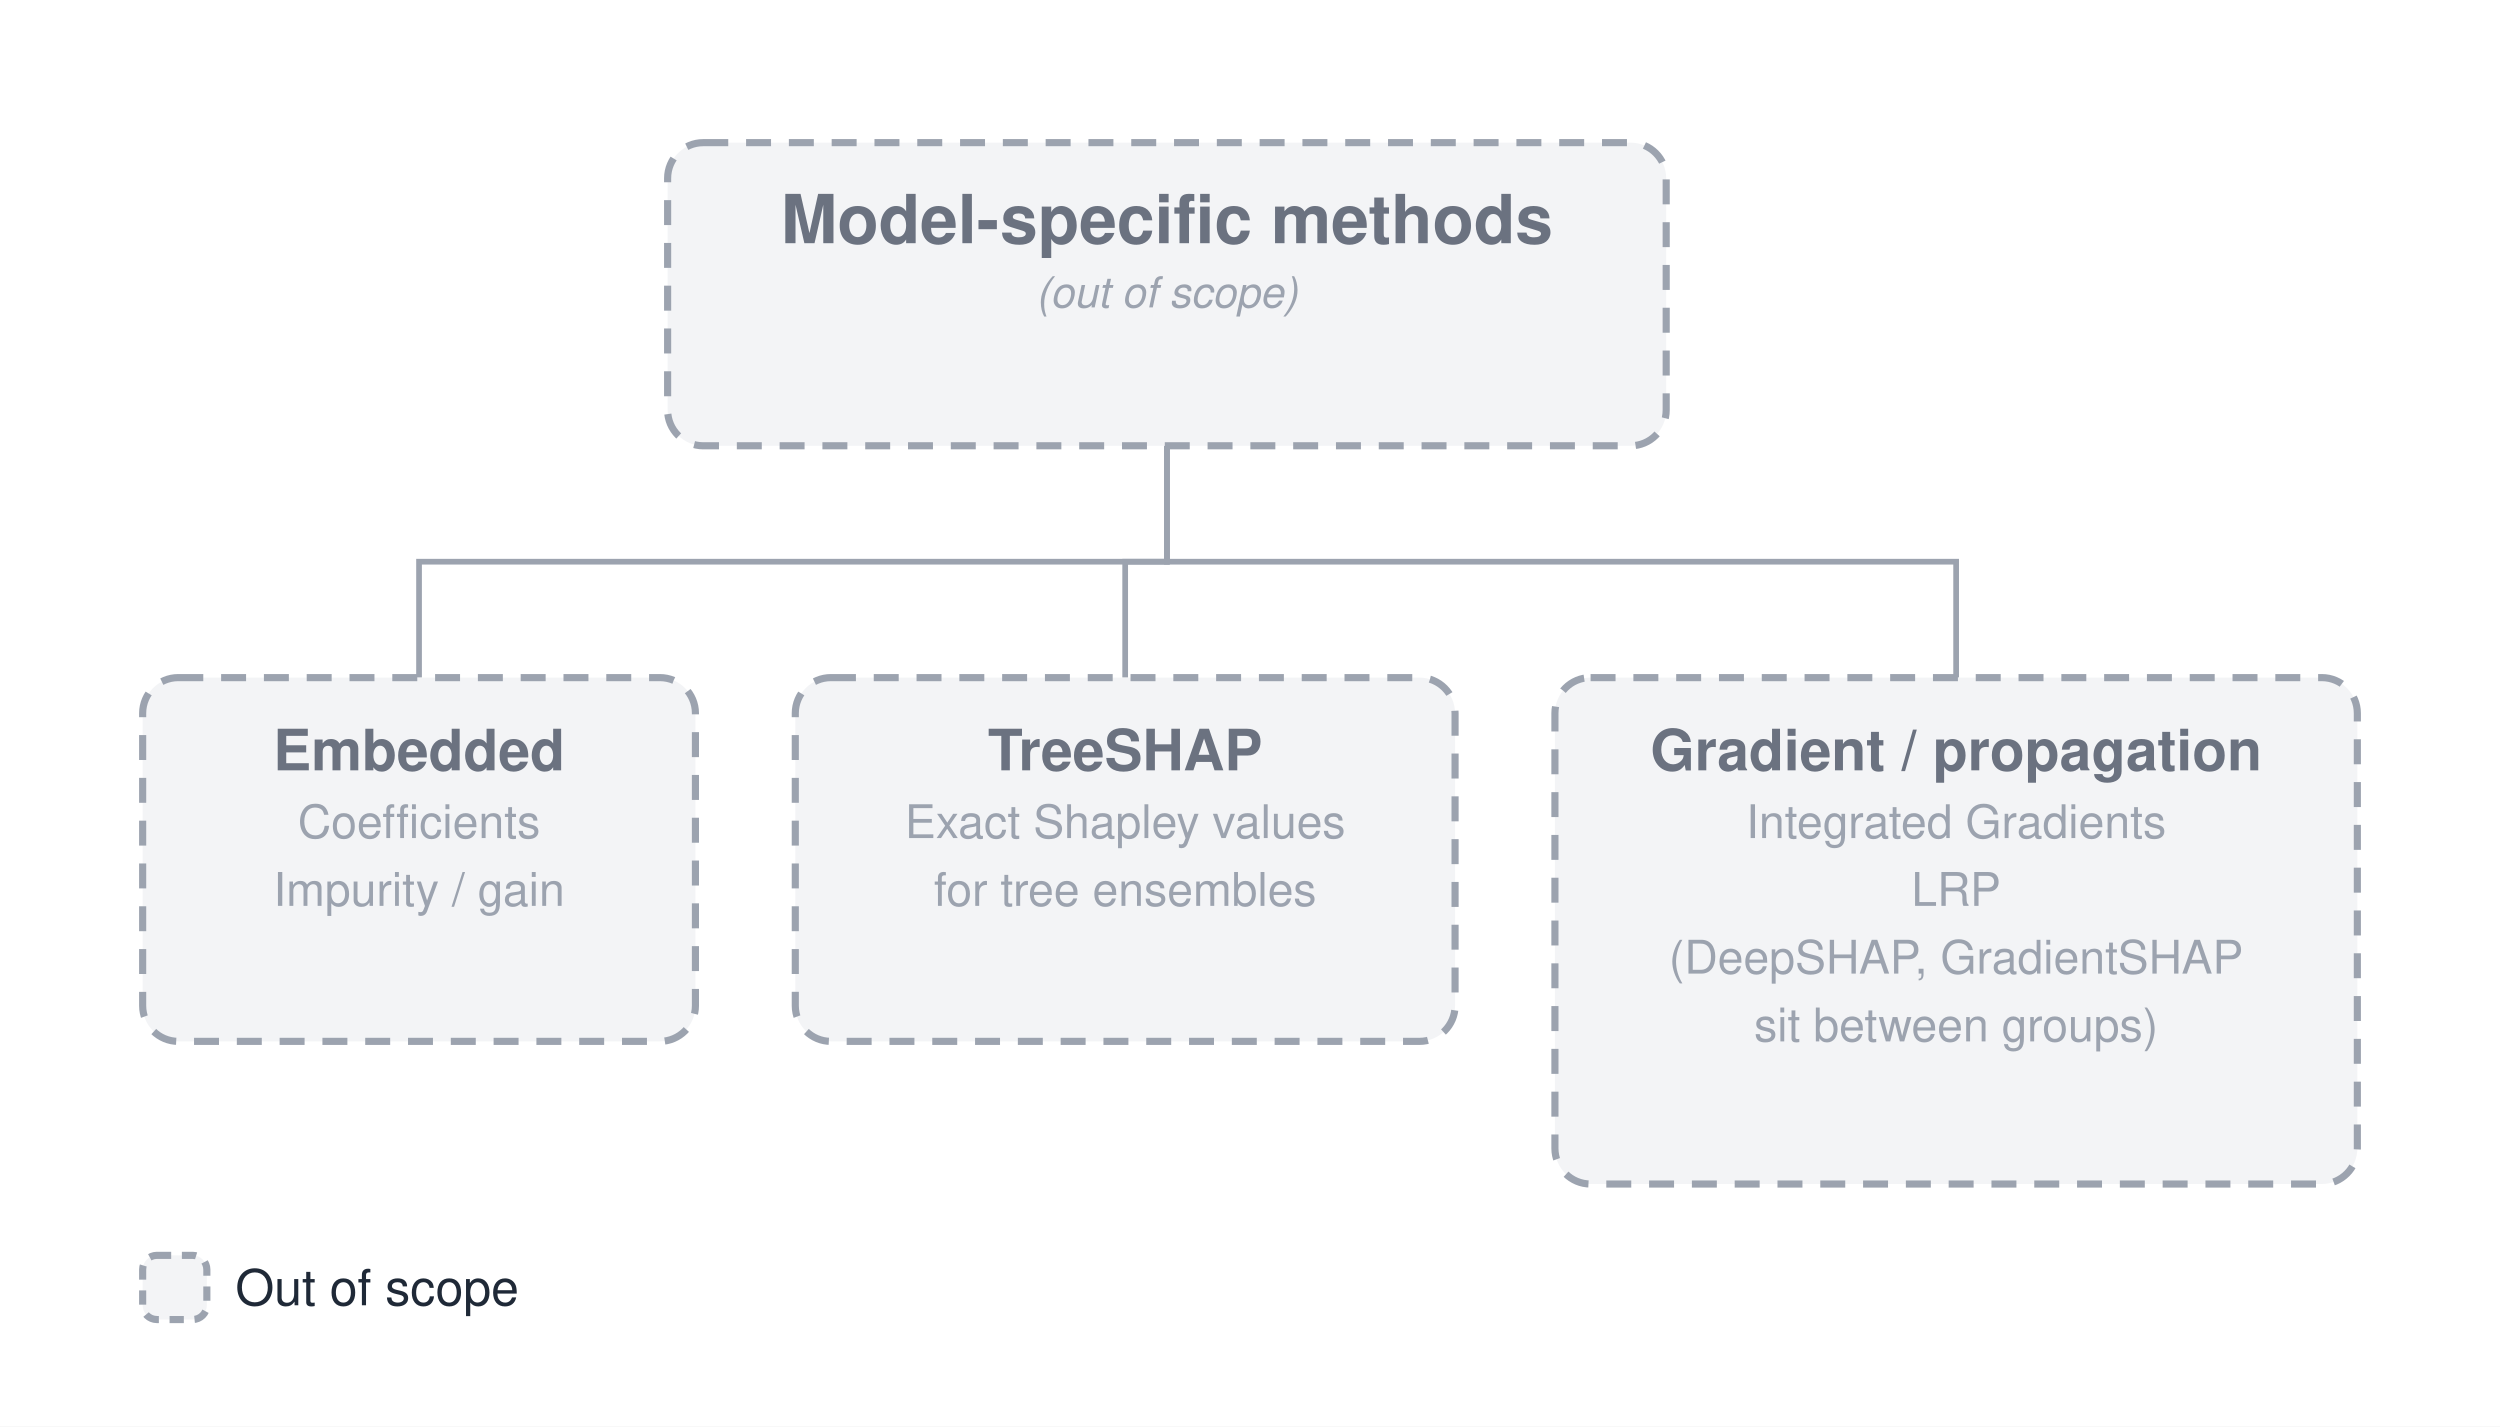
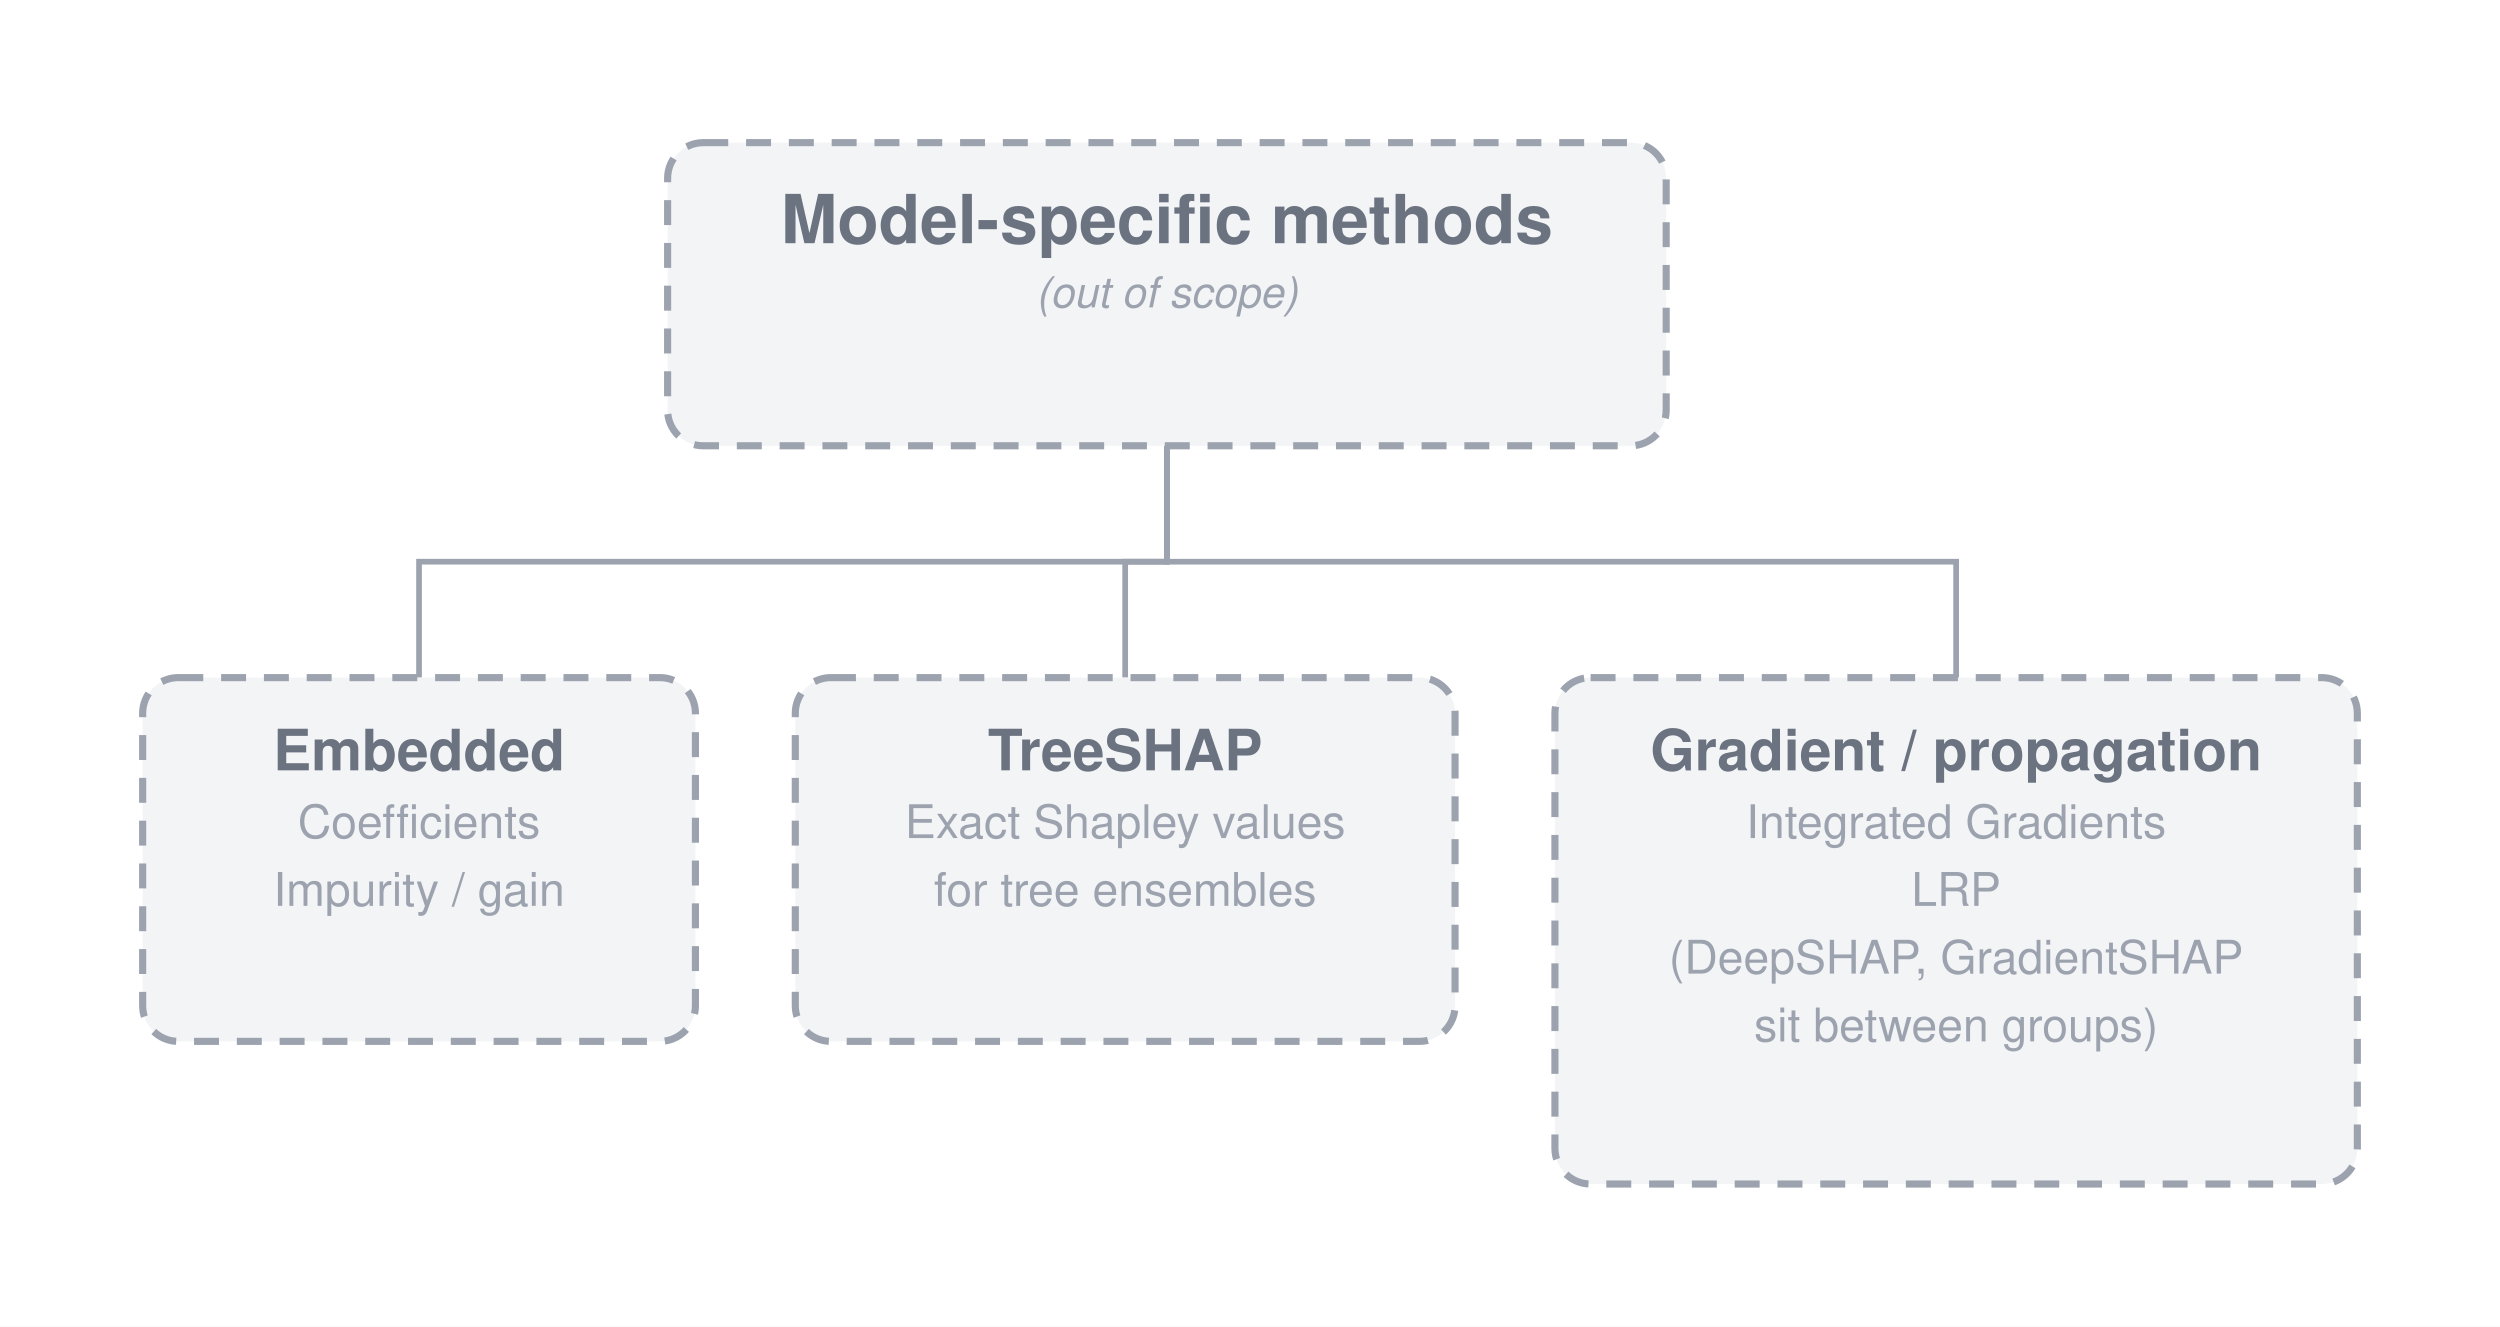
- <svg xmlns="http://www.w3.org/2000/svg" version="1.1" content="&lt;mxfile host=&quot;app.diagrams.net&quot;&gt;&lt;diagram id=&quot;fi-spec&quot; name=&quot;Feature importance - SPEC&quot;&gt;&lt;mxGraphModel dx=&quot;701&quot; dy=&quot;400&quot; grid=&quot;1&quot; gridSize=&quot;10&quot; page=&quot;1&quot; pageWidth=&quot;701&quot; pageHeight=&quot;400&quot;&gt;&lt;root&gt;&lt;mxCell id=&quot;0&quot;/&gt;&lt;mxCell id=&quot;1&quot; parent=&quot;0&quot;/&gt;&lt;mxCell id=&quot;SPEC&quot; value=&quot;&amp;lt;span style=&amp;quot;font-size:19px;color:#6B7280;font-weight:bold;&amp;quot;&amp;gt;Model-specific methods&amp;lt;/span&amp;gt;&amp;lt;br&amp;gt;&amp;lt;span style=&amp;quot;font-size:12px;color:#9CA3AF;font-style:italic;&amp;quot;&amp;gt;(out of scope)&amp;lt;/span&amp;gt;&quot; style=&quot;rounded=1;whiteSpace=wrap;html=1;fillColor=#F3F4F6;strokeColor=#9CA3AF;strokeWidth=2;dashed=1;dashPattern=7 5;&quot; vertex=&quot;1&quot; parent=&quot;1&quot;&gt;&lt;mxGeometry x=&quot;187&quot; y=&quot;40&quot; width=&quot;280&quot; height=&quot;85&quot; as=&quot;geometry&quot;/&gt;&lt;/mxCell&gt;&lt;mxCell id=&quot;SPEC_EMB&quot; value=&quot;&amp;lt;span style=&amp;quot;font-size:16px;color:#6B7280;font-weight:bold;&amp;quot;&amp;gt;Embedded&amp;lt;/span&amp;gt;&amp;lt;br&amp;gt;&amp;lt;span style=&amp;quot;font-size:13px;color:#9CA3AF;&amp;quot;&amp;gt;Coefficients&amp;lt;/span&amp;gt;&amp;lt;br&amp;gt;&amp;lt;span style=&amp;quot;font-size:13px;color:#9CA3AF;&amp;quot;&amp;gt;Impurity / gain&amp;lt;/span&amp;gt;&quot; style=&quot;rounded=1;whiteSpace=wrap;html=1;fillColor=#F3F4F6;strokeColor=#9CA3AF;strokeWidth=2;dashed=1;dashPattern=7 5;&quot; vertex=&quot;1&quot; parent=&quot;1&quot;&gt;&lt;mxGeometry x=&quot;40&quot; y=&quot;190&quot; width=&quot;155&quot; height=&quot;102&quot; as=&quot;geometry&quot;/&gt;&lt;/mxCell&gt;&lt;mxCell id=&quot;SPEC_TREESHAP&quot; value=&quot;&amp;lt;span style=&amp;quot;font-size:16px;color:#6B7280;font-weight:bold;&amp;quot;&amp;gt;TreeSHAP&amp;lt;/span&amp;gt;&amp;lt;br&amp;gt;&amp;lt;span style=&amp;quot;font-size:13px;color:#9CA3AF;&amp;quot;&amp;gt;Exact Shapley values&amp;lt;/span&amp;gt;&amp;lt;br&amp;gt;&amp;lt;span style=&amp;quot;font-size:13px;color:#9CA3AF;&amp;quot;&amp;gt;for tree ensembles&amp;lt;/span&amp;gt;&quot; style=&quot;rounded=1;whiteSpace=wrap;html=1;fillColor=#F3F4F6;strokeColor=#9CA3AF;strokeWidth=2;dashed=1;dashPattern=7 5;&quot; vertex=&quot;1&quot; parent=&quot;1&quot;&gt;&lt;mxGeometry x=&quot;223&quot; y=&quot;190&quot; width=&quot;185&quot; height=&quot;102&quot; as=&quot;geometry&quot;/&gt;&lt;/mxCell&gt;&lt;mxCell id=&quot;SPEC_GRAD&quot; value=&quot;&amp;lt;span style=&amp;quot;font-size:16px;color:#6B7280;font-weight:bold;&amp;quot;&amp;gt;Gradient / propagation&amp;lt;/span&amp;gt;&amp;lt;br&amp;gt;&amp;lt;span style=&amp;quot;font-size:13px;color:#9CA3AF;&amp;quot;&amp;gt;Integrated Gradients&amp;lt;/span&amp;gt;&amp;lt;br&amp;gt;&amp;lt;span style=&amp;quot;font-size:13px;color:#9CA3AF;&amp;quot;&amp;gt;LRP&amp;lt;/span&amp;gt;&amp;lt;br&amp;gt;&amp;lt;span style=&amp;quot;font-size:13px;color:#9CA3AF;&amp;quot;&amp;gt;(DeepSHAP, GradientSHAP&amp;lt;/span&amp;gt;&amp;lt;br&amp;gt;&amp;lt;span style=&amp;quot;font-size:13px;color:#9CA3AF;&amp;quot;&amp;gt;sit between groups)&amp;lt;/span&amp;gt;&quot; style=&quot;rounded=1;whiteSpace=wrap;html=1;fillColor=#F3F4F6;strokeColor=#9CA3AF;strokeWidth=2;dashed=1;dashPattern=7 5;&quot; vertex=&quot;1&quot; parent=&quot;1&quot;&gt;&lt;mxGeometry x=&quot;436&quot; y=&quot;190&quot; width=&quot;225&quot; height=&quot;142&quot; as=&quot;geometry&quot;/&gt;&lt;/mxCell&gt;&lt;mxCell id=&quot;e0&quot; style=&quot;edgeStyle=orthogonalEdgeStyle;rounded=0;html=1;strokeColor=#9CA3AF;&quot; edge=&quot;1&quot; parent=&quot;1&quot; source=&quot;SPEC&quot; target=&quot;SPEC_EMB&quot;&gt;&lt;mxGeometry relative=&quot;1&quot; as=&quot;geometry&quot;/&gt;&lt;/mxCell&gt;&lt;mxCell id=&quot;e1&quot; style=&quot;edgeStyle=orthogonalEdgeStyle;rounded=0;html=1;strokeColor=#9CA3AF;&quot; edge=&quot;1&quot; parent=&quot;1&quot; source=&quot;SPEC&quot; target=&quot;SPEC_TREESHAP&quot;&gt;&lt;mxGeometry relative=&quot;1&quot; as=&quot;geometry&quot;/&gt;&lt;/mxCell&gt;&lt;mxCell id=&quot;e2&quot; style=&quot;edgeStyle=orthogonalEdgeStyle;rounded=0;html=1;strokeColor=#9CA3AF;&quot; edge=&quot;1&quot; parent=&quot;1&quot; source=&quot;SPEC&quot; target=&quot;SPEC_GRAD&quot;&gt;&lt;mxGeometry relative=&quot;1&quot; as=&quot;geometry&quot;/&gt;&lt;/mxCell&gt;&lt;/root&gt;&lt;/mxGraphModel&gt;&lt;/diagram&gt;&lt;/mxfile&gt;" width="701" height="400" viewBox="0 0 701 400">
-   <rect width="701" height="400" fill="white" />
+ <svg xmlns="http://www.w3.org/2000/svg" version="1.1" content="&lt;mxfile host=&quot;app.diagrams.net&quot;&gt;&lt;diagram id=&quot;fi-spec&quot; name=&quot;Feature importance - SPEC&quot;&gt;&lt;mxGraphModel dx=&quot;701&quot; dy=&quot;372&quot; grid=&quot;1&quot; gridSize=&quot;10&quot; page=&quot;1&quot; pageWidth=&quot;701&quot; pageHeight=&quot;372&quot;&gt;&lt;root&gt;&lt;mxCell id=&quot;0&quot;/&gt;&lt;mxCell id=&quot;1&quot; parent=&quot;0&quot;/&gt;&lt;mxCell id=&quot;SPEC&quot; value=&quot;&amp;lt;span style=&amp;quot;font-size:19px;color:#6B7280;font-weight:bold;&amp;quot;&amp;gt;Model-specific methods&amp;lt;/span&amp;gt;&amp;lt;br&amp;gt;&amp;lt;span style=&amp;quot;font-size:12px;color:#9CA3AF;font-style:italic;&amp;quot;&amp;gt;(out of scope)&amp;lt;/span&amp;gt;&quot; style=&quot;rounded=1;whiteSpace=wrap;html=1;fillColor=#F3F4F6;strokeColor=#9CA3AF;strokeWidth=2;dashed=1;dashPattern=7 5;&quot; vertex=&quot;1&quot; parent=&quot;1&quot;&gt;&lt;mxGeometry x=&quot;187&quot; y=&quot;40&quot; width=&quot;280&quot; height=&quot;85&quot; as=&quot;geometry&quot;/&gt;&lt;/mxCell&gt;&lt;mxCell id=&quot;SPEC_EMB&quot; value=&quot;&amp;lt;span style=&amp;quot;font-size:16px;color:#6B7280;font-weight:bold;&amp;quot;&amp;gt;Embedded&amp;lt;/span&amp;gt;&amp;lt;br&amp;gt;&amp;lt;span style=&amp;quot;font-size:13px;color:#9CA3AF;&amp;quot;&amp;gt;Coefficients&amp;lt;/span&amp;gt;&amp;lt;br&amp;gt;&amp;lt;span style=&amp;quot;font-size:13px;color:#9CA3AF;&amp;quot;&amp;gt;Impurity / gain&amp;lt;/span&amp;gt;&quot; style=&quot;rounded=1;whiteSpace=wrap;html=1;fillColor=#F3F4F6;strokeColor=#9CA3AF;strokeWidth=2;dashed=1;dashPattern=7 5;&quot; vertex=&quot;1&quot; parent=&quot;1&quot;&gt;&lt;mxGeometry x=&quot;40&quot; y=&quot;190&quot; width=&quot;155&quot; height=&quot;102&quot; as=&quot;geometry&quot;/&gt;&lt;/mxCell&gt;&lt;mxCell id=&quot;SPEC_TREESHAP&quot; value=&quot;&amp;lt;span style=&amp;quot;font-size:16px;color:#6B7280;font-weight:bold;&amp;quot;&amp;gt;TreeSHAP&amp;lt;/span&amp;gt;&amp;lt;br&amp;gt;&amp;lt;span style=&amp;quot;font-size:13px;color:#9CA3AF;&amp;quot;&amp;gt;Exact Shapley values&amp;lt;/span&amp;gt;&amp;lt;br&amp;gt;&amp;lt;span style=&amp;quot;font-size:13px;color:#9CA3AF;&amp;quot;&amp;gt;for tree ensembles&amp;lt;/span&amp;gt;&quot; style=&quot;rounded=1;whiteSpace=wrap;html=1;fillColor=#F3F4F6;strokeColor=#9CA3AF;strokeWidth=2;dashed=1;dashPattern=7 5;&quot; vertex=&quot;1&quot; parent=&quot;1&quot;&gt;&lt;mxGeometry x=&quot;223&quot; y=&quot;190&quot; width=&quot;185&quot; height=&quot;102&quot; as=&quot;geometry&quot;/&gt;&lt;/mxCell&gt;&lt;mxCell id=&quot;SPEC_GRAD&quot; value=&quot;&amp;lt;span style=&amp;quot;font-size:16px;color:#6B7280;font-weight:bold;&amp;quot;&amp;gt;Gradient / propagation&amp;lt;/span&amp;gt;&amp;lt;br&amp;gt;&amp;lt;span style=&amp;quot;font-size:13px;color:#9CA3AF;&amp;quot;&amp;gt;Integrated Gradients&amp;lt;/span&amp;gt;&amp;lt;br&amp;gt;&amp;lt;span style=&amp;quot;font-size:13px;color:#9CA3AF;&amp;quot;&amp;gt;LRP&amp;lt;/span&amp;gt;&amp;lt;br&amp;gt;&amp;lt;span style=&amp;quot;font-size:13px;color:#9CA3AF;&amp;quot;&amp;gt;(DeepSHAP, GradientSHAP&amp;lt;/span&amp;gt;&amp;lt;br&amp;gt;&amp;lt;span style=&amp;quot;font-size:13px;color:#9CA3AF;&amp;quot;&amp;gt;sit between groups)&amp;lt;/span&amp;gt;&quot; style=&quot;rounded=1;whiteSpace=wrap;html=1;fillColor=#F3F4F6;strokeColor=#9CA3AF;strokeWidth=2;dashed=1;dashPattern=7 5;&quot; vertex=&quot;1&quot; parent=&quot;1&quot;&gt;&lt;mxGeometry x=&quot;436&quot; y=&quot;190&quot; width=&quot;225&quot; height=&quot;142&quot; as=&quot;geometry&quot;/&gt;&lt;/mxCell&gt;&lt;mxCell id=&quot;e0&quot; style=&quot;edgeStyle=orthogonalEdgeStyle;rounded=0;html=1;strokeColor=#9CA3AF;&quot; edge=&quot;1&quot; parent=&quot;1&quot; source=&quot;SPEC&quot; target=&quot;SPEC_EMB&quot;&gt;&lt;mxGeometry relative=&quot;1&quot; as=&quot;geometry&quot;/&gt;&lt;/mxCell&gt;&lt;mxCell id=&quot;e1&quot; style=&quot;edgeStyle=orthogonalEdgeStyle;rounded=0;html=1;strokeColor=#9CA3AF;&quot; edge=&quot;1&quot; parent=&quot;1&quot; source=&quot;SPEC&quot; target=&quot;SPEC_TREESHAP&quot;&gt;&lt;mxGeometry relative=&quot;1&quot; as=&quot;geometry&quot;/&gt;&lt;/mxCell&gt;&lt;mxCell id=&quot;e2&quot; style=&quot;edgeStyle=orthogonalEdgeStyle;rounded=0;html=1;strokeColor=#9CA3AF;&quot; edge=&quot;1&quot; parent=&quot;1&quot; source=&quot;SPEC&quot; target=&quot;SPEC_GRAD&quot;&gt;&lt;mxGeometry relative=&quot;1&quot; as=&quot;geometry&quot;/&gt;&lt;/mxCell&gt;&lt;/root&gt;&lt;/mxGraphModel&gt;&lt;/diagram&gt;&lt;/mxfile&gt;" width="701" height="372" viewBox="0 0 701 372">
+   <rect width="701" height="372" fill="white" />
  <path d="M 327.2 125.0 L 327.2 157.5 L 117.5 157.5 L 117.5 190.0" fill="none" stroke="#9CA3AF" stroke-width="1.6" />
  <path d="M 327.2 125.0 L 327.2 157.5 L 315.5 157.5 L 315.5 190.0" fill="none" stroke="#9CA3AF" stroke-width="1.6" />
  <path d="M 327.2 125.0 L 327.2 157.5 L 548.5 157.5 L 548.5 190.0" fill="none" stroke="#9CA3AF" stroke-width="1.6" />
  <rect x="187.2" y="40.0" width="280.0" height="85.0" rx="10" ry="10" fill="#F3F4F6" stroke="#9CA3AF" stroke-width="2" stroke-dasharray="7,5" />
  <text x="327.2" y="68.2" text-anchor="middle" font-family="Helvetica, Arial, sans-serif" font-size="19" font-weight="bold" fill="#6B7280">Model-specific methods</text>
  <text x="327.2" y="86.2" text-anchor="middle" font-family="Helvetica, Arial, sans-serif" font-size="12" font-style="italic" fill="#9CA3AF">(out of scope)</text>
  <rect x="40.0" y="190.0" width="155.0" height="102.0" rx="10" ry="10" fill="#F3F4F6" stroke="#9CA3AF" stroke-width="2" stroke-dasharray="7,5" />
  <text x="117.5" y="216.0" text-anchor="middle" font-family="Helvetica, Arial, sans-serif" font-size="16" font-weight="bold" fill="#6B7280">Embedded</text>
  <text x="117.5" y="235.0" text-anchor="middle" font-family="Helvetica, Arial, sans-serif" font-size="13" fill="#9CA3AF">Coefficients</text>
  <text x="117.5" y="254.0" text-anchor="middle" font-family="Helvetica, Arial, sans-serif" font-size="13" fill="#9CA3AF">Impurity / gain</text>
  <rect x="223.0" y="190.0" width="185.0" height="102.0" rx="10" ry="10" fill="#F3F4F6" stroke="#9CA3AF" stroke-width="2" stroke-dasharray="7,5" />
  <text x="315.5" y="216.0" text-anchor="middle" font-family="Helvetica, Arial, sans-serif" font-size="16" font-weight="bold" fill="#6B7280">TreeSHAP</text>
  <text x="315.5" y="235.0" text-anchor="middle" font-family="Helvetica, Arial, sans-serif" font-size="13" fill="#9CA3AF">Exact Shapley values</text>
  <text x="315.5" y="254.0" text-anchor="middle" font-family="Helvetica, Arial, sans-serif" font-size="13" fill="#9CA3AF">for tree ensembles</text>
  <rect x="436.0" y="190.0" width="225.0" height="142.0" rx="10" ry="10" fill="#F3F4F6" stroke="#9CA3AF" stroke-width="2" stroke-dasharray="7,5" />
  <text x="548.5" y="216.0" text-anchor="middle" font-family="Helvetica, Arial, sans-serif" font-size="16" font-weight="bold" fill="#6B7280">Gradient / propagation</text>
  <text x="548.5" y="235.0" text-anchor="middle" font-family="Helvetica, Arial, sans-serif" font-size="13" fill="#9CA3AF">Integrated Gradients</text>
  <text x="548.5" y="254.0" text-anchor="middle" font-family="Helvetica, Arial, sans-serif" font-size="13" fill="#9CA3AF">LRP</text>
  <text x="548.5" y="273.0" text-anchor="middle" font-family="Helvetica, Arial, sans-serif" font-size="13" fill="#9CA3AF">(DeepSHAP, GradientSHAP</text>
  <text x="548.5" y="292.0" text-anchor="middle" font-family="Helvetica, Arial, sans-serif" font-size="13" fill="#9CA3AF">sit between groups)</text>
-   <rect x="40" y="352" width="18" height="18" rx="4" fill="#F3F4F6" stroke="#9CA3AF" stroke-width="2" stroke-dasharray="4,3" />
-   <text x="66" y="366" font-family="Helvetica, Arial, sans-serif" font-size="14" fill="#1F2937">Out of scope</text>
</svg>
